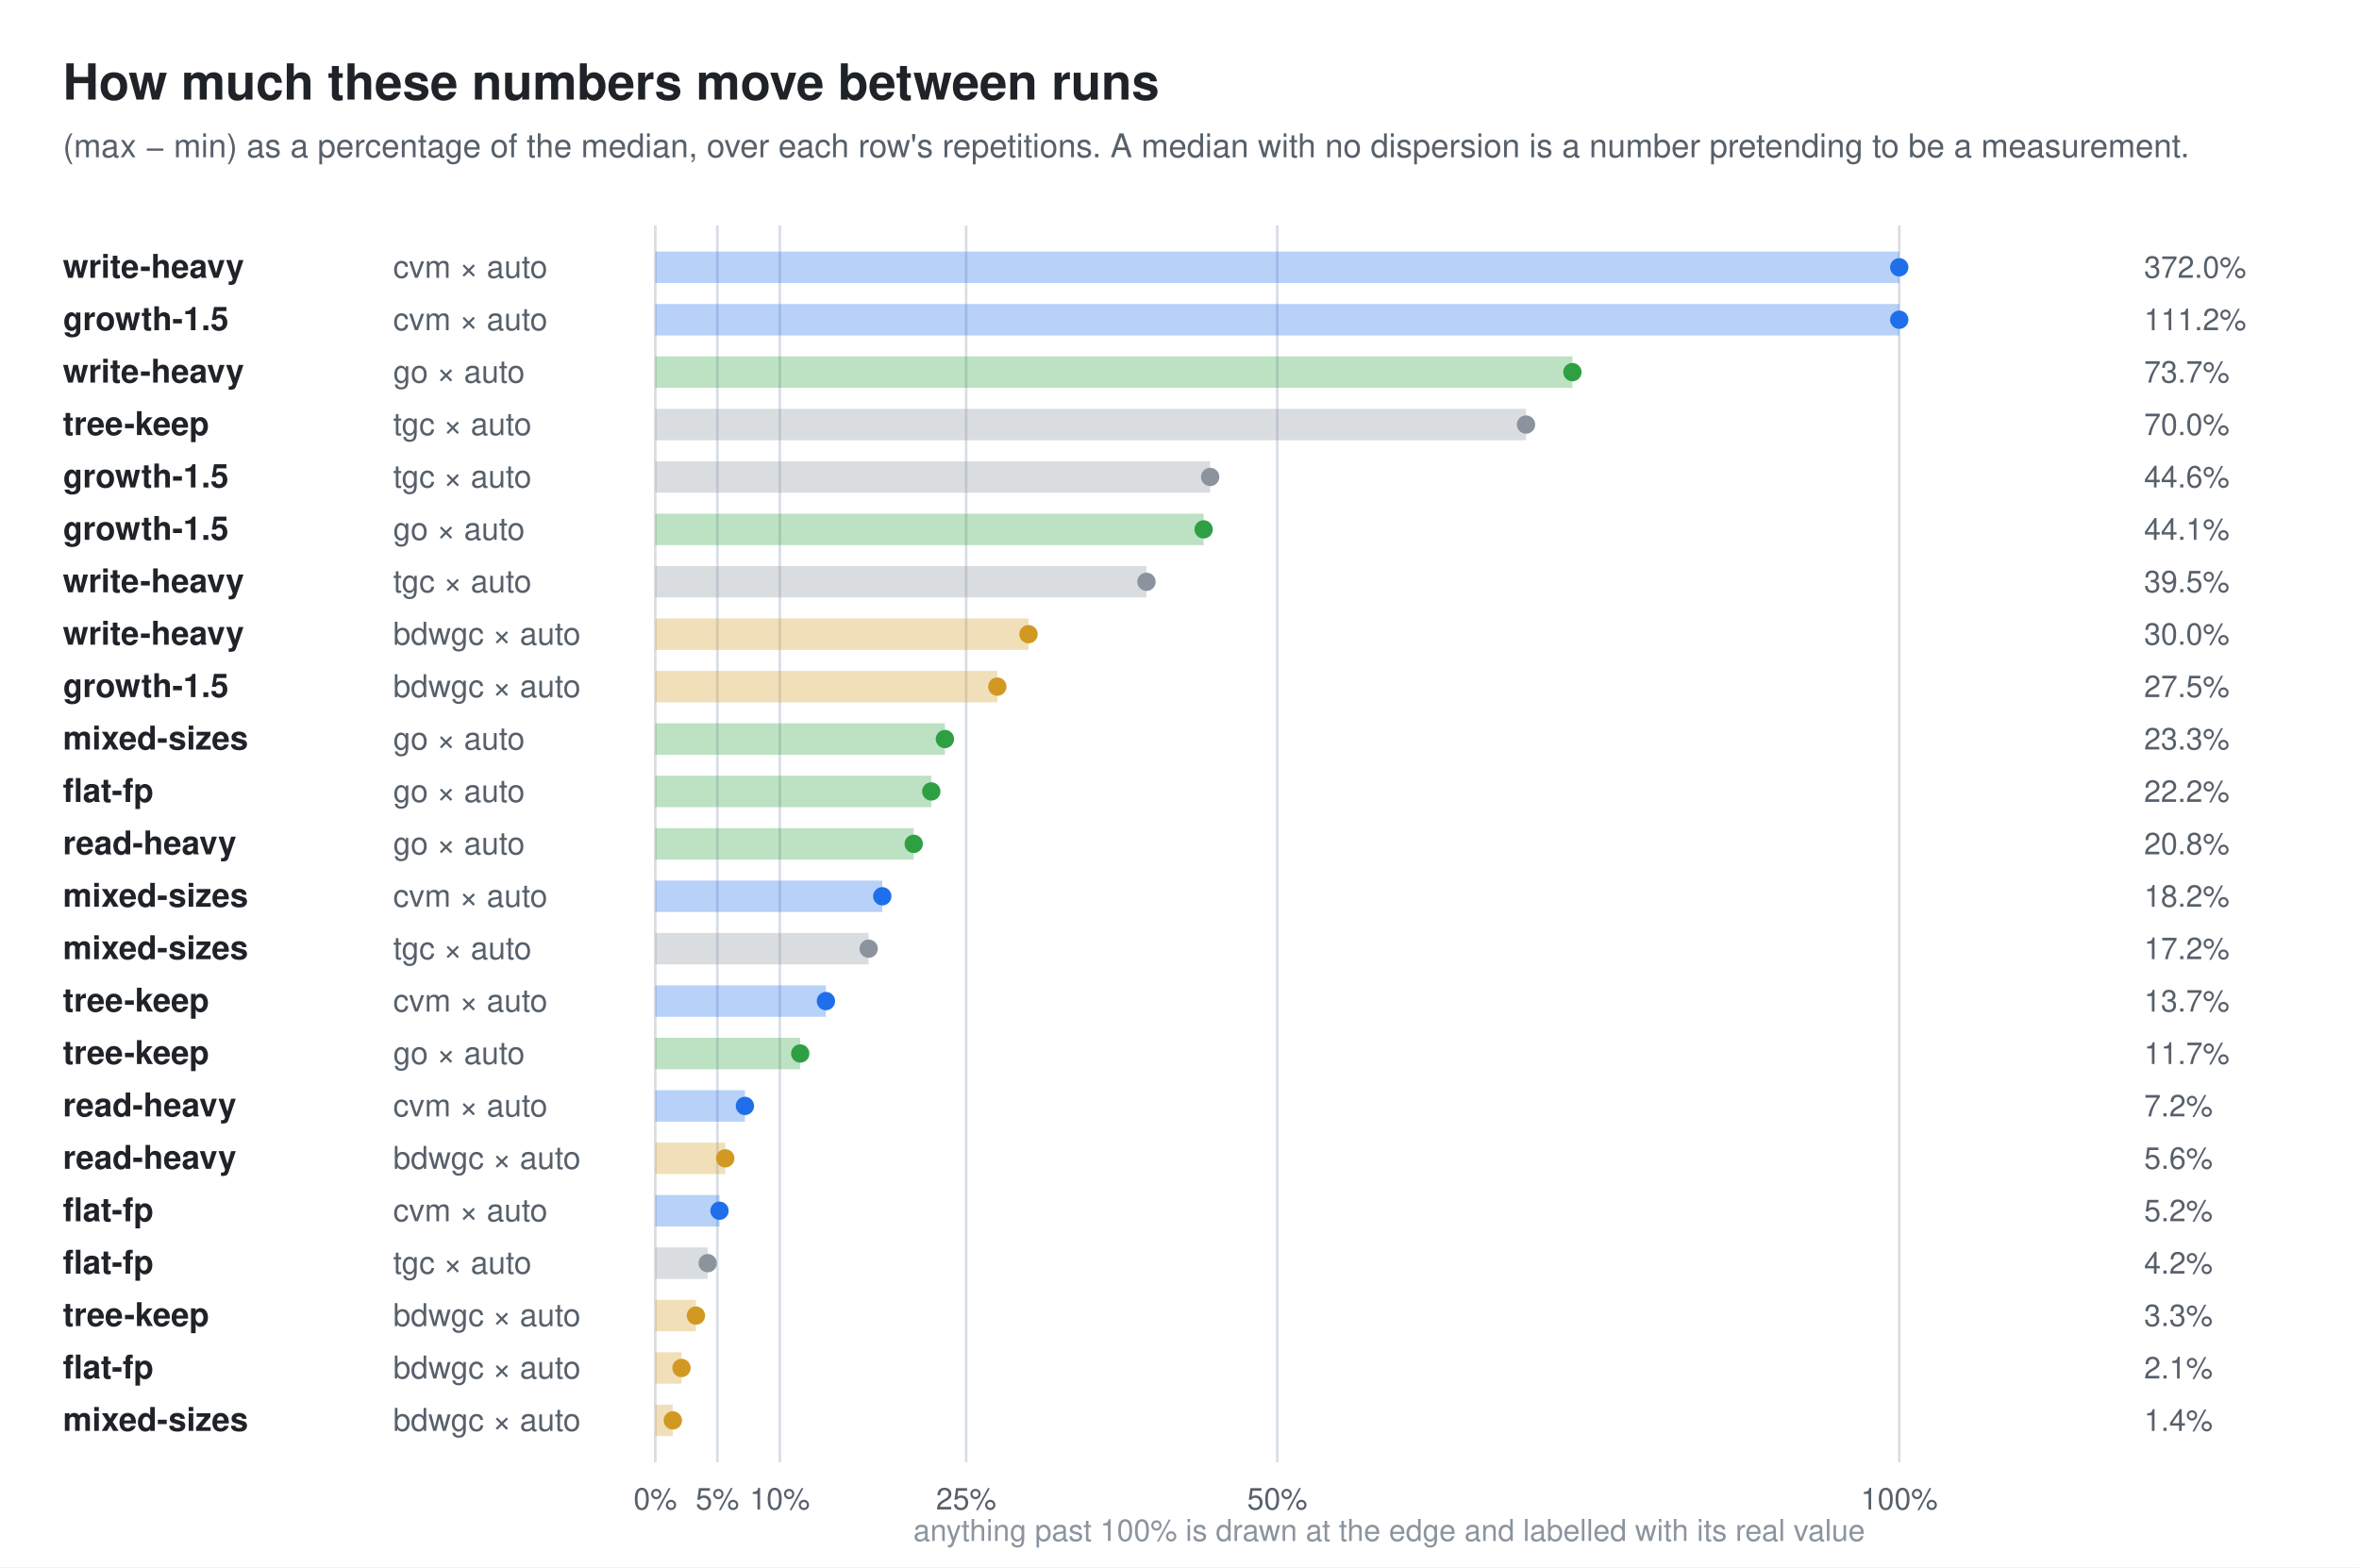
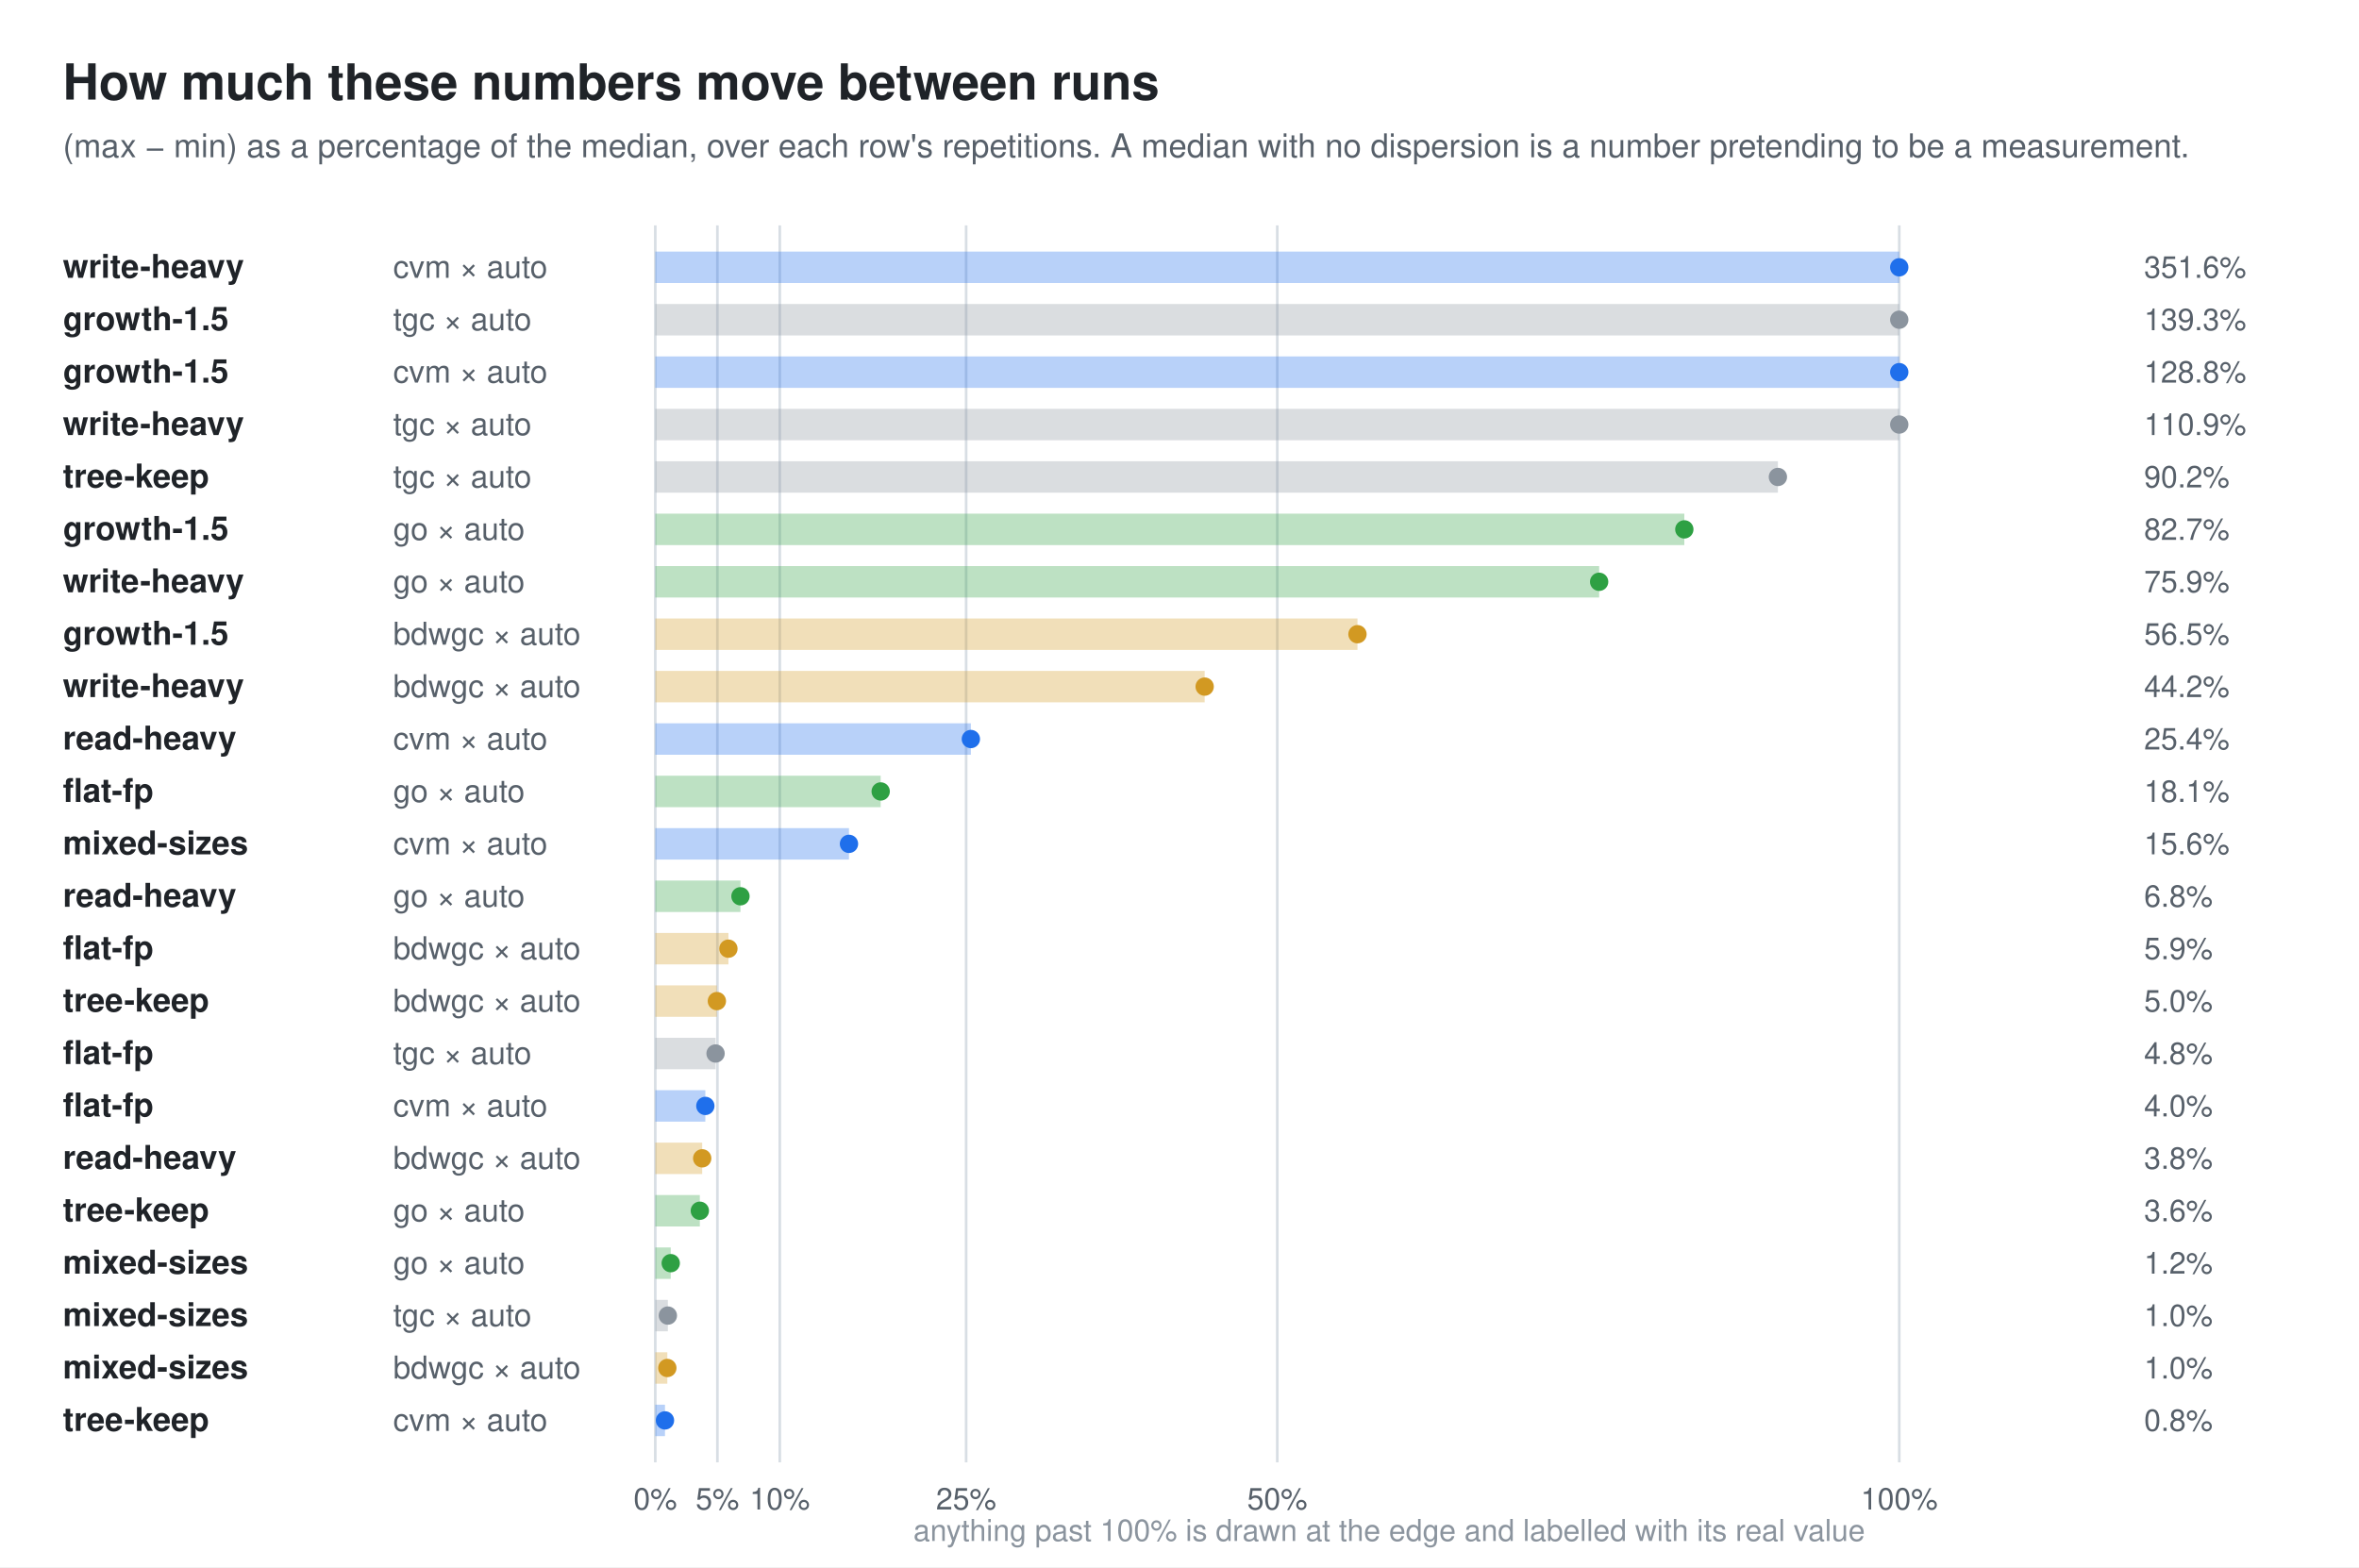
<svg xmlns="http://www.w3.org/2000/svg" width="900" height="598" viewBox="0 0 900 598" font-family="-apple-system, BlinkMacSystemFont, 'Segoe UI', Helvetica, Arial, sans-serif">
  <rect width="900" height="598" fill="#ffffff" />
  <text x="24" y="38" font-size="19" font-weight="600" fill="#1f2328">How much these numbers move between runs</text>
  <text x="24" y="60" font-size="12.5" fill="#57606a">(max − min) as a percentage of the median, over each row's repetitions. A median with no dispersion is a number pretending to be a measurement.</text>
  <line x1="250.0" y1="86" x2="250.0" y2="558.0" stroke="#d8dee4" />
  <text x="250.0" y="576" font-size="11.5" fill="#57606a" text-anchor="middle">0%</text>
  <line x1="273.7" y1="86" x2="273.7" y2="558.0" stroke="#d8dee4" />
  <text x="273.7" y="576" font-size="11.5" fill="#57606a" text-anchor="middle">5%</text>
  <line x1="297.5" y1="86" x2="297.5" y2="558.0" stroke="#d8dee4" />
  <text x="297.5" y="576" font-size="11.5" fill="#57606a" text-anchor="middle">10%</text>
  <line x1="368.6" y1="86" x2="368.6" y2="558.0" stroke="#d8dee4" />
  <text x="368.6" y="576" font-size="11.5" fill="#57606a" text-anchor="middle">25%</text>
  <line x1="487.3" y1="86" x2="487.3" y2="558.0" stroke="#d8dee4" />
  <text x="487.3" y="576" font-size="11.5" fill="#57606a" text-anchor="middle">50%</text>
  <line x1="724.6" y1="86" x2="724.6" y2="558.0" stroke="#d8dee4" />
  <text x="724.6" y="576" font-size="11.5" fill="#57606a" text-anchor="middle">100%</text>
  <text x="24" y="106.0" font-size="12.5" font-weight="600" fill="#1f2328">write-heavy</text>
  <text x="150" y="106.0" font-size="12" fill="#57606a">cvm × auto</text>
  <rect x="250" y="96.0" width="474.6" height="12" fill="#1f6feb" opacity="0.32" />
  <circle cx="724.6" cy="102.0" r="3.5" fill="#1f6feb" />
-   <text x="818.0" y="106.0" font-size="11.5" fill="#57606a">372.0%</text>
+   <text x="818.0" y="106.0" font-size="11.5" fill="#57606a">351.6%</text>
  <text x="24" y="126.0" font-size="12.5" font-weight="600" fill="#1f2328">growth-1.5</text>
-   <text x="150" y="126.0" font-size="12" fill="#57606a">cvm × auto</text>
-   <rect x="250" y="116.0" width="474.6" height="12" fill="#1f6feb" opacity="0.32" />
-   <circle cx="724.6" cy="122.0" r="3.5" fill="#1f6feb" />
-   <text x="818.0" y="126.0" font-size="11.5" fill="#57606a">111.2%</text>
-   <text x="24" y="146.0" font-size="12.5" font-weight="600" fill="#1f2328">write-heavy</text>
-   <text x="150" y="146.0" font-size="12" fill="#57606a">go × auto</text>
-   <rect x="250" y="136.0" width="349.9" height="12" fill="#2ea043" opacity="0.32" />
-   <circle cx="599.9" cy="142.0" r="3.5" fill="#2ea043" />
-   <text x="818.0" y="146.0" font-size="11.5" fill="#57606a">73.7%</text>
-   <text x="24" y="166.0" font-size="12.5" font-weight="600" fill="#1f2328">tree-keep</text>
+   <text x="150" y="126.0" font-size="12" fill="#57606a">tgc × auto</text>
+   <rect x="250" y="116.0" width="474.6" height="12" fill="#8b949e" opacity="0.32" />
+   <circle cx="724.6" cy="122.0" r="3.5" fill="#8b949e" />
+   <text x="818.0" y="126.0" font-size="11.5" fill="#57606a">139.3%</text>
+   <text x="24" y="146.0" font-size="12.5" font-weight="600" fill="#1f2328">growth-1.5</text>
+   <text x="150" y="146.0" font-size="12" fill="#57606a">cvm × auto</text>
+   <rect x="250" y="136.0" width="474.6" height="12" fill="#1f6feb" opacity="0.32" />
+   <circle cx="724.6" cy="142.0" r="3.5" fill="#1f6feb" />
+   <text x="818.0" y="146.0" font-size="11.5" fill="#57606a">128.8%</text>
+   <text x="24" y="166.0" font-size="12.5" font-weight="600" fill="#1f2328">write-heavy</text>
  <text x="150" y="166.0" font-size="12" fill="#57606a">tgc × auto</text>
-   <rect x="250" y="156.0" width="332.2" height="12" fill="#8b949e" opacity="0.32" />
-   <circle cx="582.2" cy="162.0" r="3.5" fill="#8b949e" />
-   <text x="818.0" y="166.0" font-size="11.5" fill="#57606a">70.0%</text>
-   <text x="24" y="186.0" font-size="12.5" font-weight="600" fill="#1f2328">growth-1.5</text>
+   <rect x="250" y="156.0" width="474.6" height="12" fill="#8b949e" opacity="0.32" />
+   <circle cx="724.6" cy="162.0" r="3.5" fill="#8b949e" />
+   <text x="818.0" y="166.0" font-size="11.5" fill="#57606a">110.9%</text>
+   <text x="24" y="186.0" font-size="12.5" font-weight="600" fill="#1f2328">tree-keep</text>
  <text x="150" y="186.0" font-size="12" fill="#57606a">tgc × auto</text>
-   <rect x="250" y="176.0" width="211.7" height="12" fill="#8b949e" opacity="0.32" />
-   <circle cx="461.7" cy="182.0" r="3.5" fill="#8b949e" />
-   <text x="818.0" y="186.0" font-size="11.5" fill="#57606a">44.6%</text>
+   <rect x="250" y="176.0" width="428.3" height="12" fill="#8b949e" opacity="0.32" />
+   <circle cx="678.3" cy="182.0" r="3.5" fill="#8b949e" />
+   <text x="818.0" y="186.0" font-size="11.5" fill="#57606a">90.2%</text>
  <text x="24" y="206.0" font-size="12.5" font-weight="600" fill="#1f2328">growth-1.5</text>
  <text x="150" y="206.0" font-size="12" fill="#57606a">go × auto</text>
-   <rect x="250" y="196.0" width="209.2" height="12" fill="#2ea043" opacity="0.32" />
-   <circle cx="459.2" cy="202.0" r="3.5" fill="#2ea043" />
-   <text x="818.0" y="206.0" font-size="11.5" fill="#57606a">44.1%</text>
+   <rect x="250" y="196.0" width="392.6" height="12" fill="#2ea043" opacity="0.32" />
+   <circle cx="642.6" cy="202.0" r="3.5" fill="#2ea043" />
+   <text x="818.0" y="206.0" font-size="11.5" fill="#57606a">82.7%</text>
  <text x="24" y="226.0" font-size="12.5" font-weight="600" fill="#1f2328">write-heavy</text>
-   <text x="150" y="226.0" font-size="12" fill="#57606a">tgc × auto</text>
-   <rect x="250" y="216.0" width="187.4" height="12" fill="#8b949e" opacity="0.32" />
-   <circle cx="437.4" cy="222.0" r="3.5" fill="#8b949e" />
-   <text x="818.0" y="226.0" font-size="11.5" fill="#57606a">39.5%</text>
-   <text x="24" y="246.0" font-size="12.5" font-weight="600" fill="#1f2328">write-heavy</text>
+   <text x="150" y="226.0" font-size="12" fill="#57606a">go × auto</text>
+   <rect x="250" y="216.0" width="360.1" height="12" fill="#2ea043" opacity="0.32" />
+   <circle cx="610.1" cy="222.0" r="3.5" fill="#2ea043" />
+   <text x="818.0" y="226.0" font-size="11.5" fill="#57606a">75.9%</text>
+   <text x="24" y="246.0" font-size="12.5" font-weight="600" fill="#1f2328">growth-1.5</text>
  <text x="150" y="246.0" font-size="12" fill="#57606a">bdwgc × auto</text>
-   <rect x="250" y="236.0" width="142.4" height="12" fill="#d29922" opacity="0.32" />
-   <circle cx="392.4" cy="242.0" r="3.5" fill="#d29922" />
-   <text x="818.0" y="246.0" font-size="11.5" fill="#57606a">30.0%</text>
-   <text x="24" y="266.0" font-size="12.5" font-weight="600" fill="#1f2328">growth-1.5</text>
+   <rect x="250" y="236.0" width="267.9" height="12" fill="#d29922" opacity="0.32" />
+   <circle cx="517.9" cy="242.0" r="3.5" fill="#d29922" />
+   <text x="818.0" y="246.0" font-size="11.5" fill="#57606a">56.5%</text>
+   <text x="24" y="266.0" font-size="12.5" font-weight="600" fill="#1f2328">write-heavy</text>
  <text x="150" y="266.0" font-size="12" fill="#57606a">bdwgc × auto</text>
-   <rect x="250" y="256.0" width="130.5" height="12" fill="#d29922" opacity="0.32" />
-   <circle cx="380.5" cy="262.0" r="3.5" fill="#d29922" />
-   <text x="818.0" y="266.0" font-size="11.5" fill="#57606a">27.5%</text>
-   <text x="24" y="286.0" font-size="12.5" font-weight="600" fill="#1f2328">mixed-sizes</text>
-   <text x="150" y="286.0" font-size="12" fill="#57606a">go × auto</text>
-   <rect x="250" y="276.0" width="110.5" height="12" fill="#2ea043" opacity="0.32" />
-   <circle cx="360.5" cy="282.0" r="3.5" fill="#2ea043" />
-   <text x="818.0" y="286.0" font-size="11.5" fill="#57606a">23.3%</text>
+   <rect x="250" y="256.0" width="209.6" height="12" fill="#d29922" opacity="0.32" />
+   <circle cx="459.6" cy="262.0" r="3.5" fill="#d29922" />
+   <text x="818.0" y="266.0" font-size="11.5" fill="#57606a">44.2%</text>
+   <text x="24" y="286.0" font-size="12.5" font-weight="600" fill="#1f2328">read-heavy</text>
+   <text x="150" y="286.0" font-size="12" fill="#57606a">cvm × auto</text>
+   <rect x="250" y="276.0" width="120.4" height="12" fill="#1f6feb" opacity="0.32" />
+   <circle cx="370.4" cy="282.0" r="3.5" fill="#1f6feb" />
+   <text x="818.0" y="286.0" font-size="11.5" fill="#57606a">25.4%</text>
  <text x="24" y="306.0" font-size="12.5" font-weight="600" fill="#1f2328">flat-fp</text>
  <text x="150" y="306.0" font-size="12" fill="#57606a">go × auto</text>
-   <rect x="250" y="296.0" width="105.3" height="12" fill="#2ea043" opacity="0.32" />
-   <circle cx="355.3" cy="302.0" r="3.5" fill="#2ea043" />
-   <text x="818.0" y="306.0" font-size="11.5" fill="#57606a">22.2%</text>
-   <text x="24" y="326.0" font-size="12.5" font-weight="600" fill="#1f2328">read-heavy</text>
-   <text x="150" y="326.0" font-size="12" fill="#57606a">go × auto</text>
-   <rect x="250" y="316.0" width="98.6" height="12" fill="#2ea043" opacity="0.32" />
-   <circle cx="348.6" cy="322.0" r="3.5" fill="#2ea043" />
-   <text x="818.0" y="326.0" font-size="11.5" fill="#57606a">20.8%</text>
-   <text x="24" y="346.0" font-size="12.5" font-weight="600" fill="#1f2328">mixed-sizes</text>
-   <text x="150" y="346.0" font-size="12" fill="#57606a">cvm × auto</text>
-   <rect x="250" y="336.0" width="86.6" height="12" fill="#1f6feb" opacity="0.32" />
-   <circle cx="336.6" cy="342.0" r="3.5" fill="#1f6feb" />
-   <text x="818.0" y="346.0" font-size="11.5" fill="#57606a">18.2%</text>
-   <text x="24" y="366.0" font-size="12.5" font-weight="600" fill="#1f2328">mixed-sizes</text>
-   <text x="150" y="366.0" font-size="12" fill="#57606a">tgc × auto</text>
-   <rect x="250" y="356.0" width="81.4" height="12" fill="#8b949e" opacity="0.32" />
-   <circle cx="331.4" cy="362.0" r="3.5" fill="#8b949e" />
-   <text x="818.0" y="366.0" font-size="11.5" fill="#57606a">17.2%</text>
+   <rect x="250" y="296.0" width="86.0" height="12" fill="#2ea043" opacity="0.32" />
+   <circle cx="336.0" cy="302.0" r="3.5" fill="#2ea043" />
+   <text x="818.0" y="306.0" font-size="11.5" fill="#57606a">18.1%</text>
+   <text x="24" y="326.0" font-size="12.5" font-weight="600" fill="#1f2328">mixed-sizes</text>
+   <text x="150" y="326.0" font-size="12" fill="#57606a">cvm × auto</text>
+   <rect x="250" y="316.0" width="73.9" height="12" fill="#1f6feb" opacity="0.32" />
+   <circle cx="323.9" cy="322.0" r="3.5" fill="#1f6feb" />
+   <text x="818.0" y="326.0" font-size="11.5" fill="#57606a">15.6%</text>
+   <text x="24" y="346.0" font-size="12.5" font-weight="600" fill="#1f2328">read-heavy</text>
+   <text x="150" y="346.0" font-size="12" fill="#57606a">go × auto</text>
+   <rect x="250" y="336.0" width="32.5" height="12" fill="#2ea043" opacity="0.32" />
+   <circle cx="282.5" cy="342.0" r="3.5" fill="#2ea043" />
+   <text x="818.0" y="346.0" font-size="11.5" fill="#57606a">6.8%</text>
+   <text x="24" y="366.0" font-size="12.5" font-weight="600" fill="#1f2328">flat-fp</text>
+   <text x="150" y="366.0" font-size="12" fill="#57606a">bdwgc × auto</text>
+   <rect x="250" y="356.0" width="27.9" height="12" fill="#d29922" opacity="0.32" />
+   <circle cx="277.9" cy="362.0" r="3.5" fill="#d29922" />
+   <text x="818.0" y="366.0" font-size="11.5" fill="#57606a">5.9%</text>
  <text x="24" y="386.0" font-size="12.5" font-weight="600" fill="#1f2328">tree-keep</text>
-   <text x="150" y="386.0" font-size="12" fill="#57606a">cvm × auto</text>
-   <rect x="250" y="376.0" width="65.1" height="12" fill="#1f6feb" opacity="0.32" />
-   <circle cx="315.1" cy="382.0" r="3.5" fill="#1f6feb" />
-   <text x="818.0" y="386.0" font-size="11.5" fill="#57606a">13.7%</text>
-   <text x="24" y="406.0" font-size="12.5" font-weight="600" fill="#1f2328">tree-keep</text>
-   <text x="150" y="406.0" font-size="12" fill="#57606a">go × auto</text>
-   <rect x="250" y="396.0" width="55.3" height="12" fill="#2ea043" opacity="0.32" />
-   <circle cx="305.3" cy="402.0" r="3.5" fill="#2ea043" />
-   <text x="818.0" y="406.0" font-size="11.5" fill="#57606a">11.7%</text>
-   <text x="24" y="426.0" font-size="12.5" font-weight="600" fill="#1f2328">read-heavy</text>
+   <text x="150" y="386.0" font-size="12" fill="#57606a">bdwgc × auto</text>
+   <rect x="250" y="376.0" width="23.5" height="12" fill="#d29922" opacity="0.32" />
+   <circle cx="273.5" cy="382.0" r="3.5" fill="#d29922" />
+   <text x="818.0" y="386.0" font-size="11.5" fill="#57606a">5.0%</text>
+   <text x="24" y="406.0" font-size="12.5" font-weight="600" fill="#1f2328">flat-fp</text>
+   <text x="150" y="406.0" font-size="12" fill="#57606a">tgc × auto</text>
+   <rect x="250" y="396.0" width="23.0" height="12" fill="#8b949e" opacity="0.32" />
+   <circle cx="273.0" cy="402.0" r="3.5" fill="#8b949e" />
+   <text x="818.0" y="406.0" font-size="11.5" fill="#57606a">4.8%</text>
+   <text x="24" y="426.0" font-size="12.5" font-weight="600" fill="#1f2328">flat-fp</text>
  <text x="150" y="426.0" font-size="12" fill="#57606a">cvm × auto</text>
-   <rect x="250" y="416.0" width="34.2" height="12" fill="#1f6feb" opacity="0.32" />
-   <circle cx="284.2" cy="422.0" r="3.5" fill="#1f6feb" />
-   <text x="818.0" y="426.0" font-size="11.5" fill="#57606a">7.2%</text>
+   <rect x="250" y="416.0" width="19.1" height="12" fill="#1f6feb" opacity="0.32" />
+   <circle cx="269.1" cy="422.0" r="3.5" fill="#1f6feb" />
+   <text x="818.0" y="426.0" font-size="11.5" fill="#57606a">4.0%</text>
  <text x="24" y="446.0" font-size="12.5" font-weight="600" fill="#1f2328">read-heavy</text>
  <text x="150" y="446.0" font-size="12" fill="#57606a">bdwgc × auto</text>
-   <rect x="250" y="436.0" width="26.7" height="12" fill="#d29922" opacity="0.32" />
-   <circle cx="276.7" cy="442.0" r="3.5" fill="#d29922" />
-   <text x="818.0" y="446.0" font-size="11.5" fill="#57606a">5.6%</text>
-   <text x="24" y="466.0" font-size="12.5" font-weight="600" fill="#1f2328">flat-fp</text>
-   <text x="150" y="466.0" font-size="12" fill="#57606a">cvm × auto</text>
-   <rect x="250" y="456.0" width="24.5" height="12" fill="#1f6feb" opacity="0.32" />
-   <circle cx="274.5" cy="462.0" r="3.5" fill="#1f6feb" />
-   <text x="818.0" y="466.0" font-size="11.5" fill="#57606a">5.2%</text>
-   <text x="24" y="486.0" font-size="12.5" font-weight="600" fill="#1f2328">flat-fp</text>
-   <text x="150" y="486.0" font-size="12" fill="#57606a">tgc × auto</text>
-   <rect x="250" y="476.0" width="20.0" height="12" fill="#8b949e" opacity="0.32" />
-   <circle cx="270.0" cy="482.0" r="3.5" fill="#8b949e" />
-   <text x="818.0" y="486.0" font-size="11.5" fill="#57606a">4.2%</text>
-   <text x="24" y="506.0" font-size="12.5" font-weight="600" fill="#1f2328">tree-keep</text>
-   <text x="150" y="506.0" font-size="12" fill="#57606a">bdwgc × auto</text>
-   <rect x="250" y="496.0" width="15.5" height="12" fill="#d29922" opacity="0.32" />
-   <circle cx="265.5" cy="502.0" r="3.5" fill="#d29922" />
-   <text x="818.0" y="506.0" font-size="11.5" fill="#57606a">3.3%</text>
-   <text x="24" y="526.0" font-size="12.5" font-weight="600" fill="#1f2328">flat-fp</text>
+   <rect x="250" y="436.0" width="17.9" height="12" fill="#d29922" opacity="0.32" />
+   <circle cx="267.9" cy="442.0" r="3.5" fill="#d29922" />
+   <text x="818.0" y="446.0" font-size="11.5" fill="#57606a">3.8%</text>
+   <text x="24" y="466.0" font-size="12.5" font-weight="600" fill="#1f2328">tree-keep</text>
+   <text x="150" y="466.0" font-size="12" fill="#57606a">go × auto</text>
+   <rect x="250" y="456.0" width="17.0" height="12" fill="#2ea043" opacity="0.32" />
+   <circle cx="267.0" cy="462.0" r="3.5" fill="#2ea043" />
+   <text x="818.0" y="466.0" font-size="11.5" fill="#57606a">3.6%</text>
+   <text x="24" y="486.0" font-size="12.5" font-weight="600" fill="#1f2328">mixed-sizes</text>
+   <text x="150" y="486.0" font-size="12" fill="#57606a">go × auto</text>
+   <rect x="250" y="476.0" width="5.9" height="12" fill="#2ea043" opacity="0.32" />
+   <circle cx="255.9" cy="482.0" r="3.5" fill="#2ea043" />
+   <text x="818.0" y="486.0" font-size="11.5" fill="#57606a">1.2%</text>
+   <text x="24" y="506.0" font-size="12.5" font-weight="600" fill="#1f2328">mixed-sizes</text>
+   <text x="150" y="506.0" font-size="12" fill="#57606a">tgc × auto</text>
+   <rect x="250" y="496.0" width="4.8" height="12" fill="#8b949e" opacity="0.32" />
+   <circle cx="254.8" cy="502.0" r="3.5" fill="#8b949e" />
+   <text x="818.0" y="506.0" font-size="11.5" fill="#57606a">1.0%</text>
+   <text x="24" y="526.0" font-size="12.5" font-weight="600" fill="#1f2328">mixed-sizes</text>
  <text x="150" y="526.0" font-size="12" fill="#57606a">bdwgc × auto</text>
-   <rect x="250" y="516.0" width="10.0" height="12" fill="#d29922" opacity="0.32" />
-   <circle cx="260.0" cy="522.0" r="3.5" fill="#d29922" />
-   <text x="818.0" y="526.0" font-size="11.5" fill="#57606a">2.1%</text>
-   <text x="24" y="546.0" font-size="12.5" font-weight="600" fill="#1f2328">mixed-sizes</text>
-   <text x="150" y="546.0" font-size="12" fill="#57606a">bdwgc × auto</text>
-   <rect x="250" y="536.0" width="6.7" height="12" fill="#d29922" opacity="0.32" />
-   <circle cx="256.7" cy="542.0" r="3.5" fill="#d29922" />
-   <text x="818.0" y="546.0" font-size="11.5" fill="#57606a">1.4%</text>
+   <rect x="250" y="516.0" width="4.6" height="12" fill="#d29922" opacity="0.32" />
+   <circle cx="254.6" cy="522.0" r="3.5" fill="#d29922" />
+   <text x="818.0" y="526.0" font-size="11.5" fill="#57606a">1.0%</text>
+   <text x="24" y="546.0" font-size="12.5" font-weight="600" fill="#1f2328">tree-keep</text>
+   <text x="150" y="546.0" font-size="12" fill="#57606a">cvm × auto</text>
+   <rect x="250" y="536.0" width="3.7" height="12" fill="#1f6feb" opacity="0.32" />
+   <circle cx="253.7" cy="542.0" r="3.5" fill="#1f6feb" />
+   <text x="818.0" y="546.0" font-size="11.5" fill="#57606a">0.8%</text>
  <text x="530" y="588" font-size="11.5" fill="#8b949e" text-anchor="middle">anything past 100% is drawn at the edge and labelled with its real value</text>
</svg>
